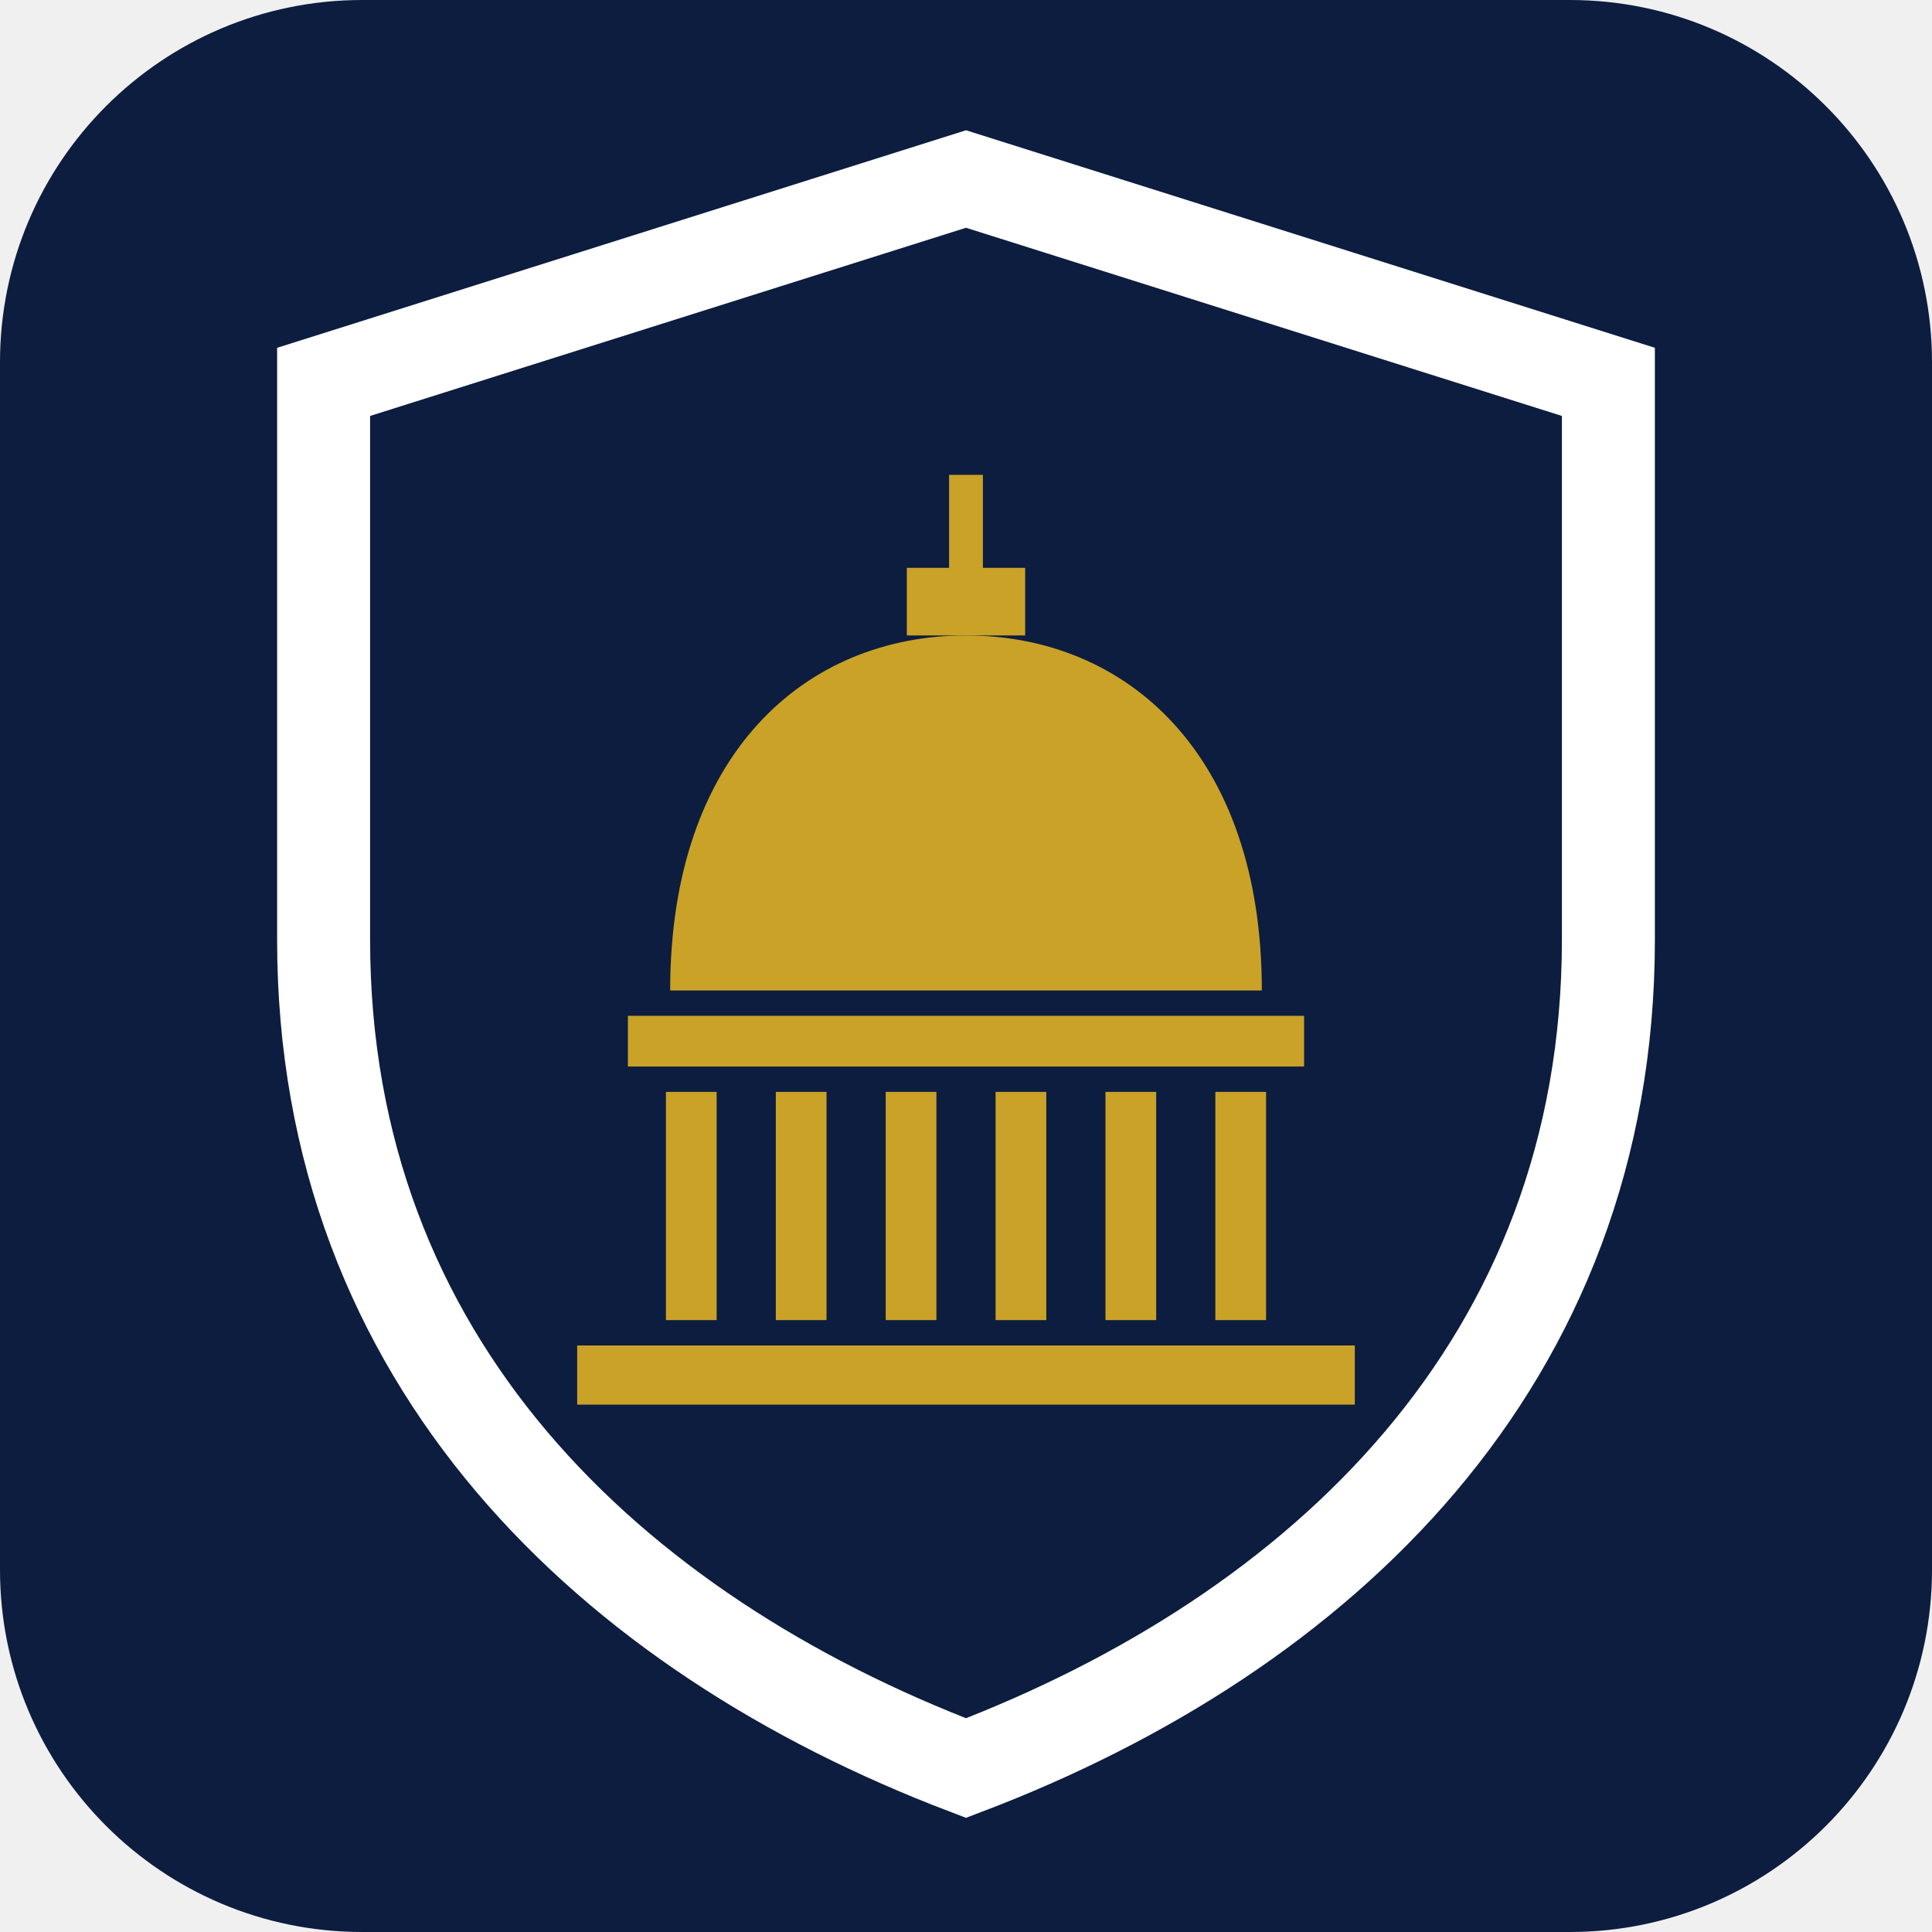
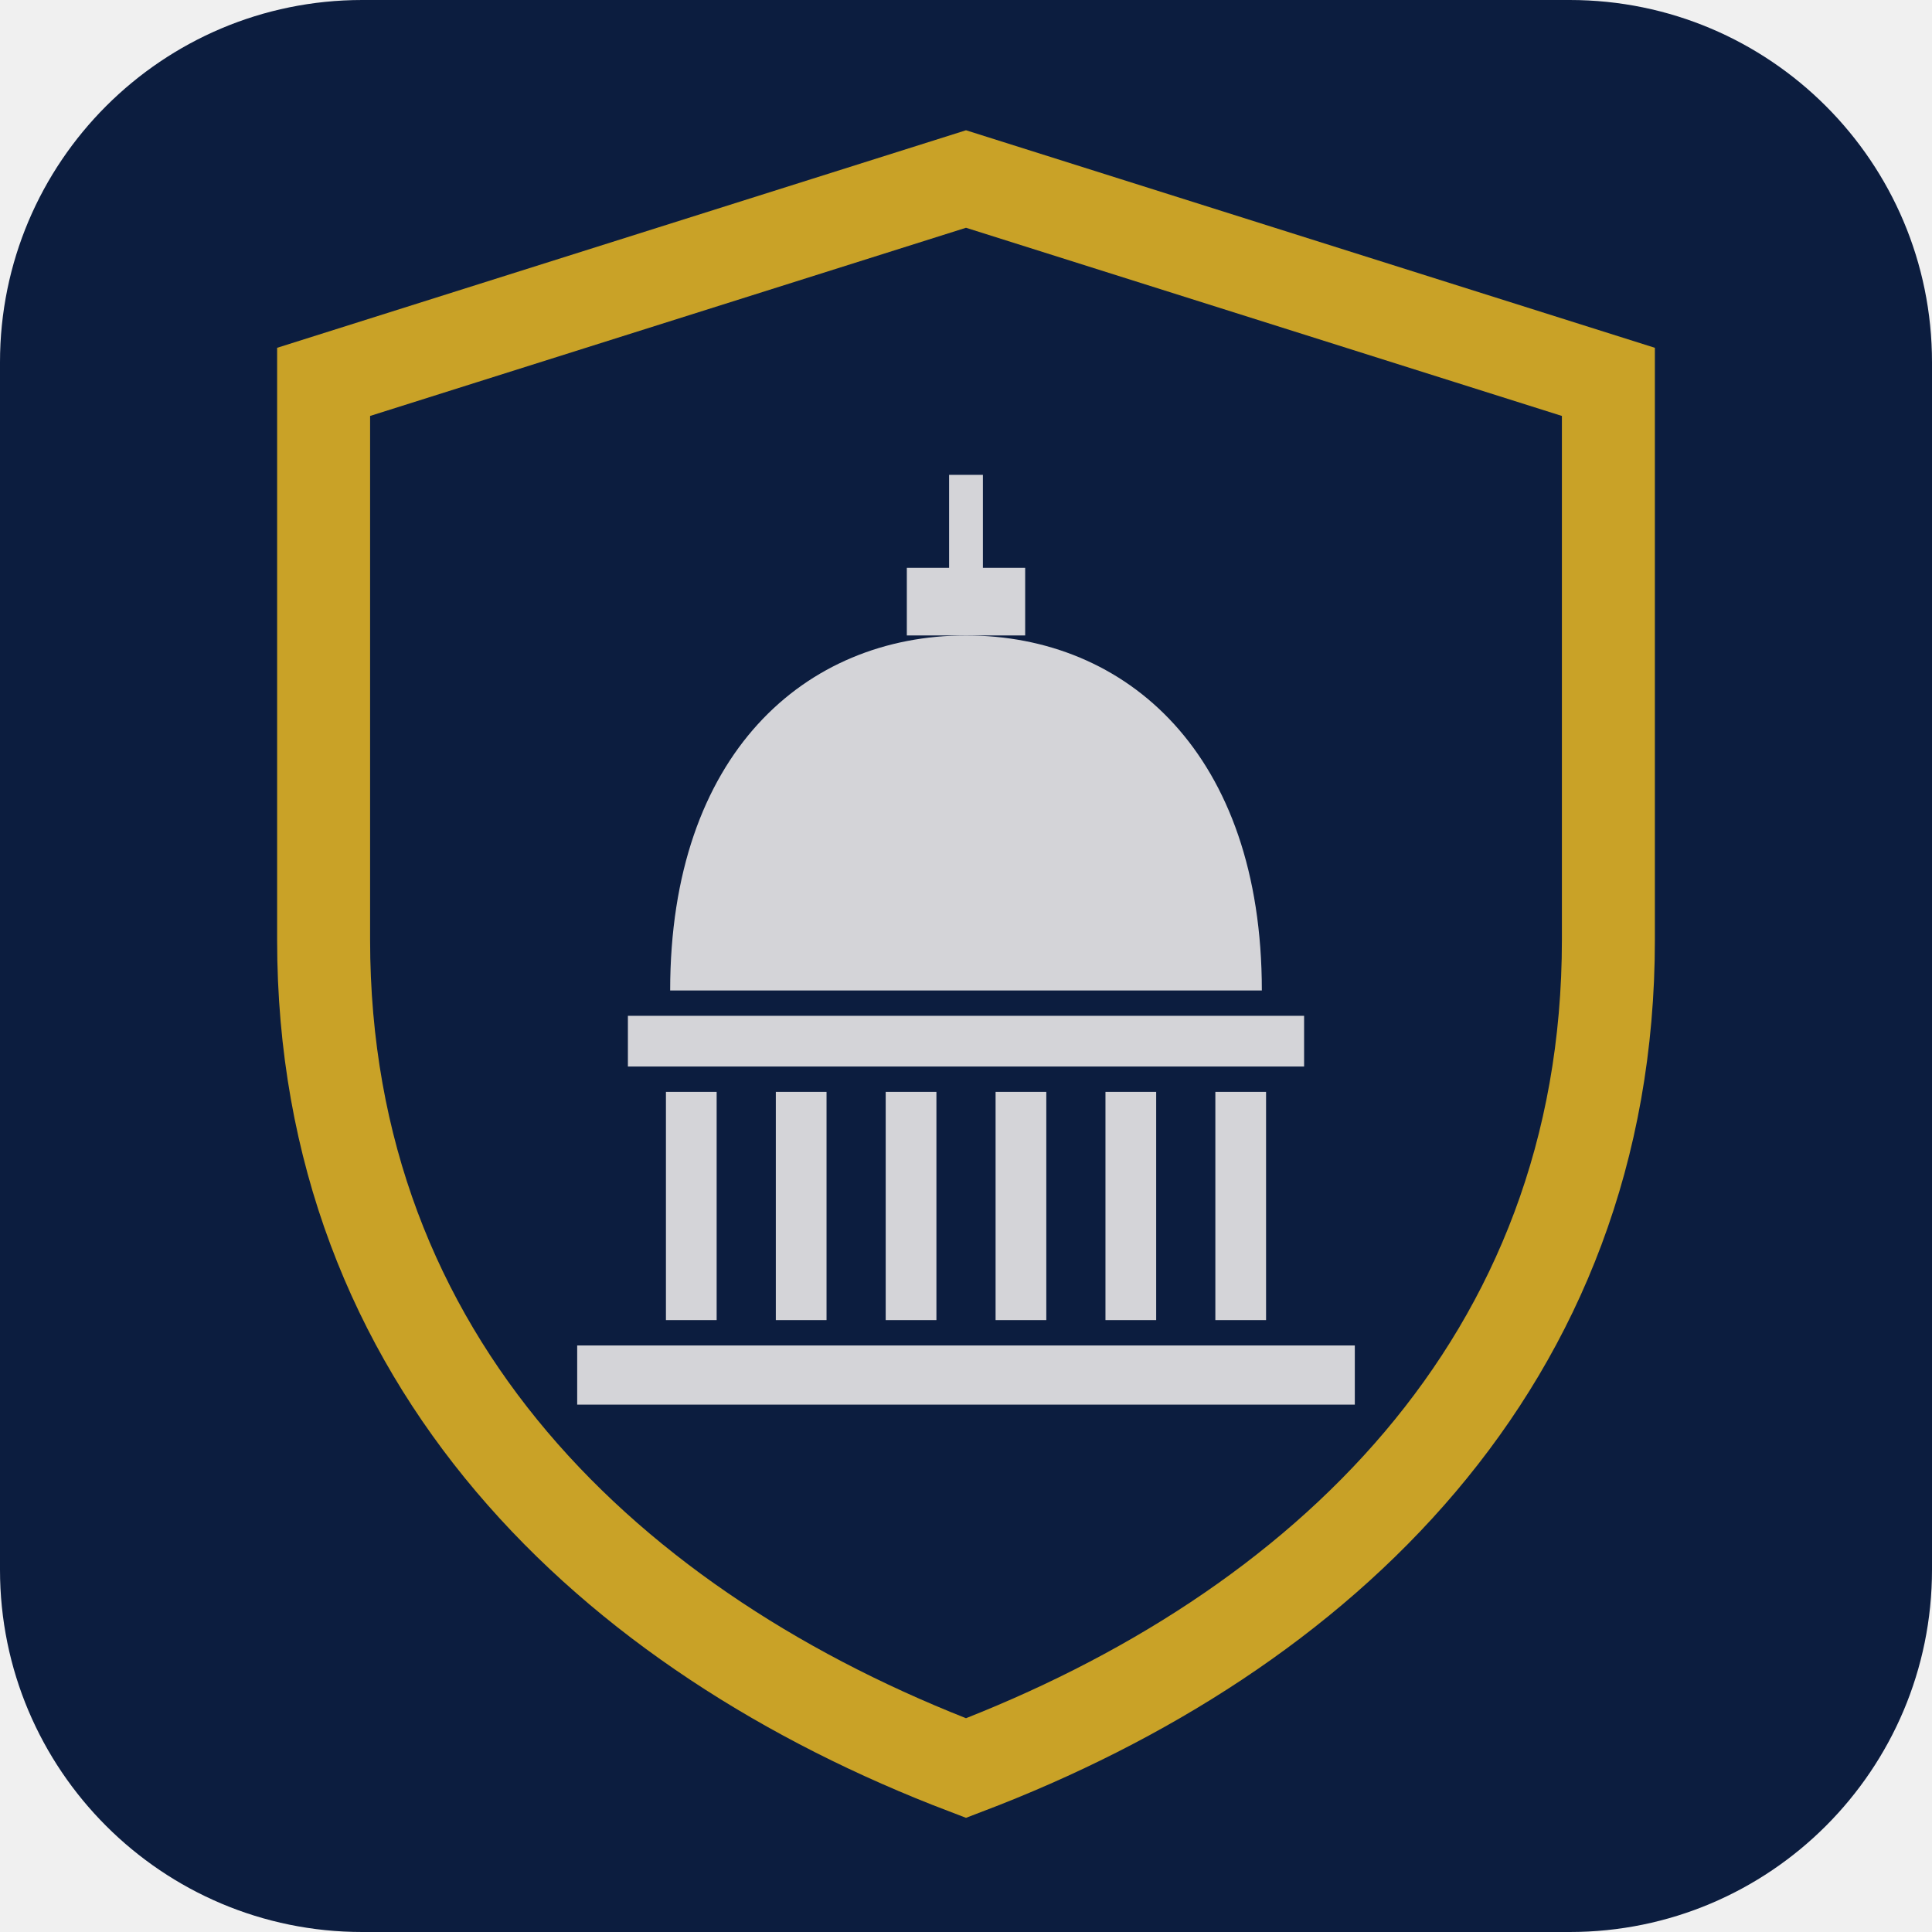
<svg xmlns="http://www.w3.org/2000/svg" width="512" height="512" viewBox="0 0 512 512">
  <rect width="512" height="512" rx="96" fill="#0C1D3F" />
  <g transform="translate(256 258) scale(1.12) translate(-256 -258)">
-     <path d="M256 70 L408 118 L408 250 C408 350 340 414 256 446 C172 414 104 350 104 250 L104 118 Z" fill="none" stroke="#FFFFFF" stroke-width="22" stroke-linejoin="miter" />
-     <rect x="252" y="140" width="8" height="26" fill="#C9A227" />
-     <rect x="242" y="162" width="28" height="16" fill="#C9A227" />
-     <path d="M186 262 C186 206 218 178 256 178 C294 178 326 206 326 262 Z" fill="#C9A227" />
-     <rect x="176" y="268" width="160" height="12" fill="#C9A227" />
-     <rect x="185" y="286" width="12" height="54" fill="#C9A227" />
-     <rect x="211" y="286" width="12" height="54" fill="#C9A227" />
-     <rect x="237" y="286" width="12" height="54" fill="#C9A227" />
-     <rect x="263" y="286" width="12" height="54" fill="#C9A227" />
-     <rect x="289" y="286" width="12" height="54" fill="#C9A227" />
-     <rect x="315" y="286" width="12" height="54" fill="#C9A227" />
-     <rect x="164" y="346" width="184" height="14" fill="#C9A227" />
+     <path d="M256 70 L408 118 L408 250 C408 350 340 414 256 446 C172 414 104 350 104 250 L104 118 Z" fill="none" stroke="#C9A227" stroke-width="22" stroke-linejoin="miter" />
+     <rect x="252" y="140" width="8" height="26" fill="#D4D4D8" />
+     <rect x="242" y="162" width="28" height="16" fill="#D4D4D8" />
+     <path d="M186 262 C186 206 218 178 256 178 C294 178 326 206 326 262 Z" fill="#D4D4D8" />
+     <rect x="176" y="268" width="160" height="12" fill="#D4D4D8" />
+     <rect x="185" y="286" width="12" height="54" fill="#D4D4D8" />
+     <rect x="211" y="286" width="12" height="54" fill="#D4D4D8" />
+     <rect x="237" y="286" width="12" height="54" fill="#D4D4D8" />
+     <rect x="263" y="286" width="12" height="54" fill="#D4D4D8" />
+     <rect x="289" y="286" width="12" height="54" fill="#D4D4D8" />
+     <rect x="315" y="286" width="12" height="54" fill="#D4D4D8" />
+     <rect x="164" y="346" width="184" height="14" fill="#D4D4D8" />
  </g>
</svg>
